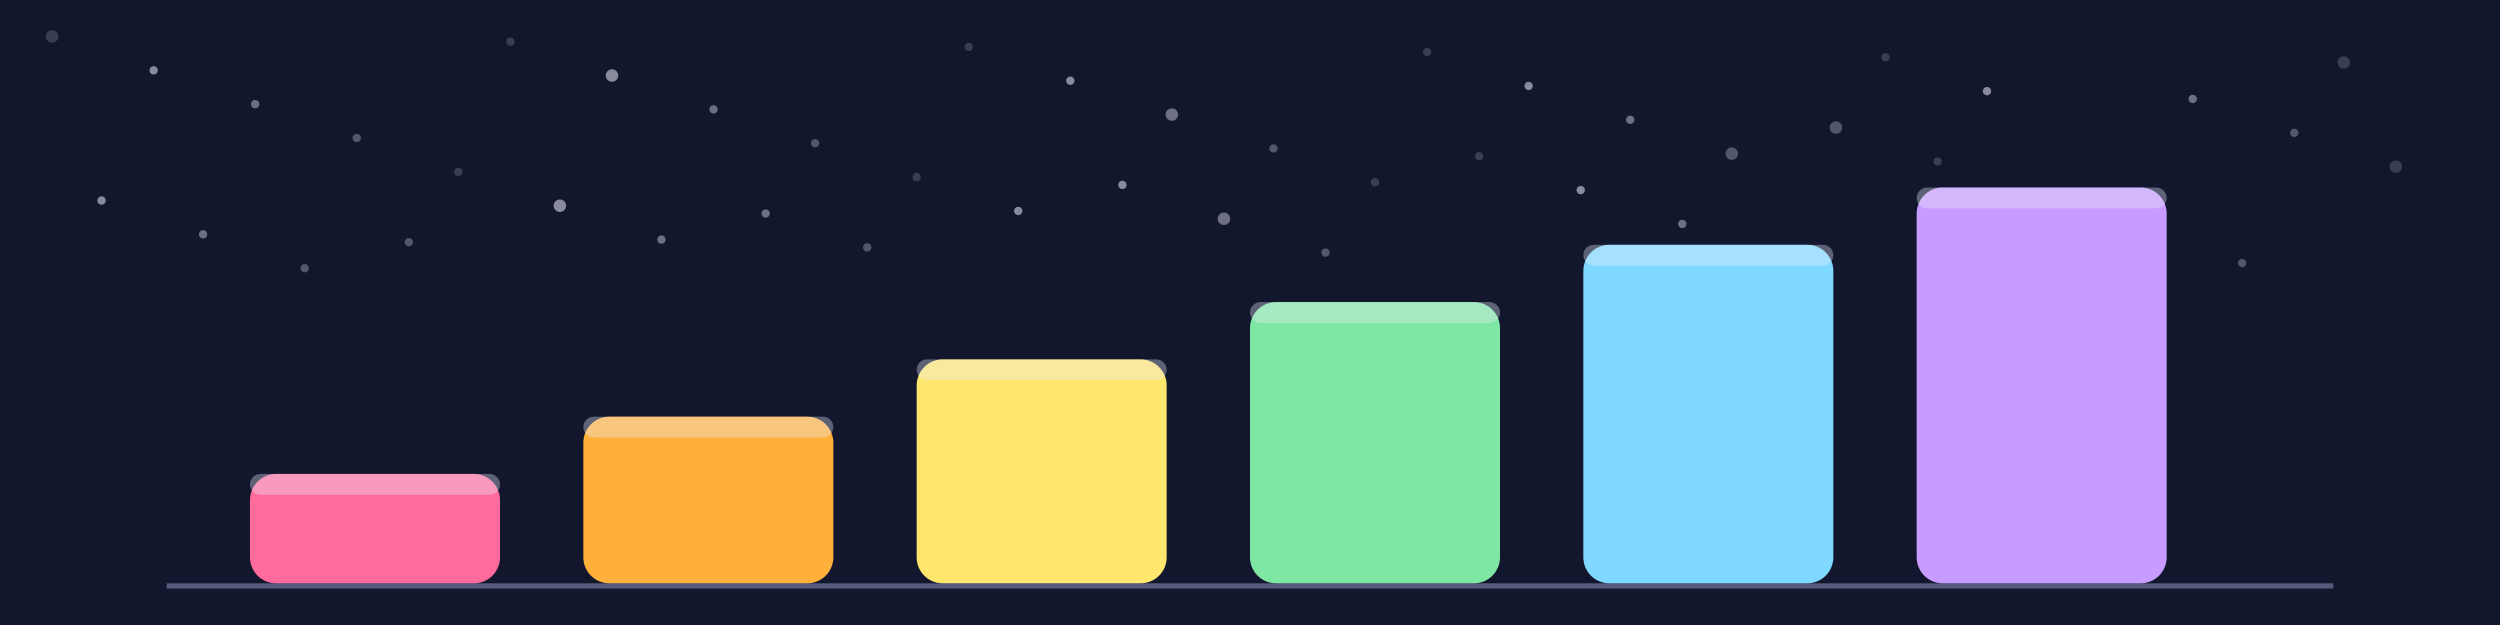
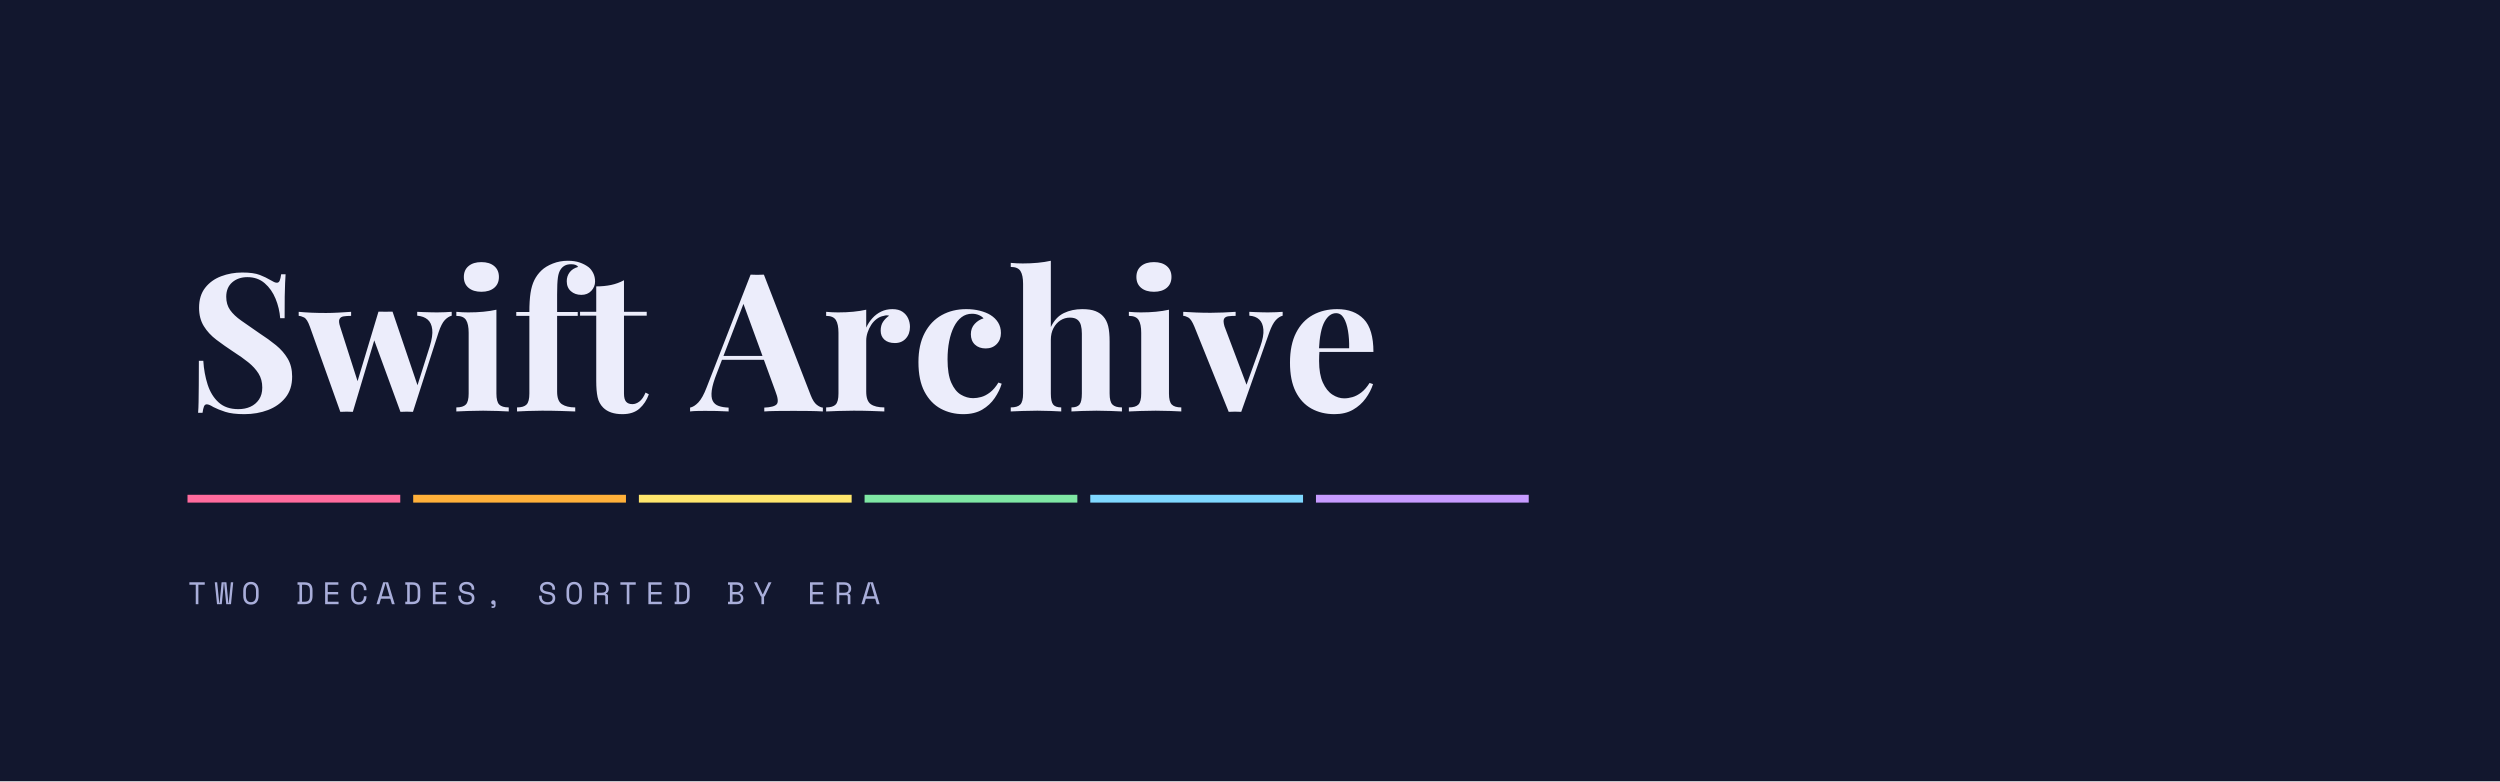
- <svg xmlns="http://www.w3.org/2000/svg" viewBox="0 0 960 240" width="960" height="240" role="img" aria-label="Six era bands rising over a night sky">
-   <rect width="960" height="240" fill="#12172E" />
-   <circle cx="20" cy="14" r="2.4" fill="#ECEDFB" opacity="0.18" />
-   <circle cx="157" cy="93" r="1.6" fill="#ECEDFB" opacity="0.30" />
-   <circle cx="294" cy="82" r="1.6" fill="#ECEDFB" opacity="0.42" />
-   <circle cx="431" cy="71" r="1.6" fill="#ECEDFB" opacity="0.54" />
-   <circle cx="568" cy="60" r="1.6" fill="#ECEDFB" opacity="0.18" />
-   <circle cx="705" cy="49" r="2.4" fill="#ECEDFB" opacity="0.30" />
-   <circle cx="842" cy="38" r="1.6" fill="#ECEDFB" opacity="0.42" />
-   <circle cx="59" cy="27" r="1.6" fill="#ECEDFB" opacity="0.54" />
-   <circle cx="196" cy="16" r="1.6" fill="#ECEDFB" opacity="0.18" />
-   <circle cx="333" cy="95" r="1.6" fill="#ECEDFB" opacity="0.30" />
-   <circle cx="470" cy="84" r="2.4" fill="#ECEDFB" opacity="0.42" />
-   <circle cx="607" cy="73" r="1.6" fill="#ECEDFB" opacity="0.54" />
-   <circle cx="744" cy="62" r="1.6" fill="#ECEDFB" opacity="0.18" />
-   <circle cx="881" cy="51" r="1.6" fill="#ECEDFB" opacity="0.30" />
-   <circle cx="98" cy="40" r="1.6" fill="#ECEDFB" opacity="0.42" />
-   <circle cx="235" cy="29" r="2.4" fill="#ECEDFB" opacity="0.54" />
-   <circle cx="372" cy="18" r="1.6" fill="#ECEDFB" opacity="0.18" />
-   <circle cx="509" cy="97" r="1.6" fill="#ECEDFB" opacity="0.30" />
-   <circle cx="646" cy="86" r="1.6" fill="#ECEDFB" opacity="0.42" />
-   <circle cx="783" cy="75" r="1.6" fill="#ECEDFB" opacity="0.54" />
-   <circle cx="920" cy="64" r="2.4" fill="#ECEDFB" opacity="0.18" />
-   <circle cx="137" cy="53" r="1.6" fill="#ECEDFB" opacity="0.30" />
-   <circle cx="274" cy="42" r="1.6" fill="#ECEDFB" opacity="0.42" />
-   <circle cx="411" cy="31" r="1.6" fill="#ECEDFB" opacity="0.54" />
-   <circle cx="548" cy="20" r="1.6" fill="#ECEDFB" opacity="0.18" />
-   <circle cx="685" cy="99" r="2.4" fill="#ECEDFB" opacity="0.30" />
-   <circle cx="822" cy="88" r="1.6" fill="#ECEDFB" opacity="0.42" />
-   <circle cx="39" cy="77" r="1.6" fill="#ECEDFB" opacity="0.54" />
-   <circle cx="176" cy="66" r="1.6" fill="#ECEDFB" opacity="0.18" />
-   <circle cx="313" cy="55" r="1.6" fill="#ECEDFB" opacity="0.30" />
-   <circle cx="450" cy="44" r="2.4" fill="#ECEDFB" opacity="0.42" />
-   <circle cx="587" cy="33" r="1.6" fill="#ECEDFB" opacity="0.54" />
-   <circle cx="724" cy="22" r="1.6" fill="#ECEDFB" opacity="0.18" />
-   <circle cx="861" cy="101" r="1.6" fill="#ECEDFB" opacity="0.30" />
-   <circle cx="78" cy="90" r="1.6" fill="#ECEDFB" opacity="0.42" />
-   <circle cx="215" cy="79" r="2.4" fill="#ECEDFB" opacity="0.54" />
-   <circle cx="352" cy="68" r="1.6" fill="#ECEDFB" opacity="0.18" />
-   <circle cx="489" cy="57" r="1.6" fill="#ECEDFB" opacity="0.30" />
-   <circle cx="626" cy="46" r="1.6" fill="#ECEDFB" opacity="0.42" />
-   <circle cx="763" cy="35" r="1.6" fill="#ECEDFB" opacity="0.54" />
-   <circle cx="900" cy="24" r="2.4" fill="#ECEDFB" opacity="0.18" />
-   <circle cx="117" cy="103" r="1.6" fill="#ECEDFB" opacity="0.30" />
-   <circle cx="254" cy="92" r="1.6" fill="#ECEDFB" opacity="0.42" />
-   <circle cx="391" cy="81" r="1.6" fill="#ECEDFB" opacity="0.54" />
-   <circle cx="528" cy="70" r="1.6" fill="#ECEDFB" opacity="0.18" />
-   <circle cx="665" cy="59" r="2.4" fill="#ECEDFB" opacity="0.30" />
-   <rect x="96" y="182" width="96" height="42" rx="10" fill="#FF6B9D" />
-   <rect x="96" y="182" width="96" height="8" rx="4" fill="#ECEDFB" opacity="0.35" />
-   <rect x="224" y="160" width="96" height="64" rx="10" fill="#FFB03A" />
-   <rect x="224" y="160" width="96" height="8" rx="4" fill="#ECEDFB" opacity="0.35" />
-   <rect x="352" y="138" width="96" height="86" rx="10" fill="#FFE66D" />
-   <rect x="352" y="138" width="96" height="8" rx="4" fill="#ECEDFB" opacity="0.35" />
-   <rect x="480" y="116" width="96" height="108" rx="10" fill="#7FE7A4" />
-   <rect x="480" y="116" width="96" height="8" rx="4" fill="#ECEDFB" opacity="0.35" />
-   <rect x="608" y="94" width="96" height="130" rx="10" fill="#7FD8FF" />
-   <rect x="608" y="94" width="96" height="8" rx="4" fill="#ECEDFB" opacity="0.35" />
-   <rect x="736" y="72" width="96" height="152" rx="10" fill="#C79BFF" />
-   <rect x="736" y="72" width="96" height="8" rx="4" fill="#ECEDFB" opacity="0.35" />
-   <rect x="64" y="224" width="832" height="2" fill="#A9AEDA" opacity="0.45" />
+ <svg xmlns="http://www.w3.org/2000/svg" viewBox="0 0 960 300" width="960" height="300" role="img" aria-label="Swift Archive wordmark over an era spectrum rule">
+   <rect width="960" height="300" fill="#12172E" />
+   <path d="M93.016 104.646Q97.382 104.646 99.75 105.571Q102.118 106.496 103.82 107.532Q104.708 108.05 105.263 108.309Q105.818 108.568 106.336 108.568Q107.076 108.568 107.409 107.754Q107.742 106.94 107.964 105.312H109.666Q109.592 106.718 109.481 108.679Q109.37 110.64 109.333 113.822Q109.296 117.004 109.296 122.184H107.594Q107.298 118.336 105.818 114.71Q104.338 111.084 101.637 108.753Q98.936 106.422 95.014 106.422Q91.462 106.422 89.168 108.42Q86.874 110.418 86.874 113.97Q86.874 116.93 88.354 119.039Q89.834 121.148 92.683 123.146Q95.532 125.144 99.602 127.956Q103.154 130.25 105.966 132.544Q108.778 134.838 110.48 137.724Q112.182 140.61 112.182 144.606Q112.182 149.49 109.629 152.672Q107.076 155.854 102.932 157.445Q98.788 159.036 93.83 159.036Q89.242 159.036 86.504 158.148Q83.766 157.26 81.916 156.298Q80.288 155.262 79.4 155.262Q78.66 155.262 78.327 156.076Q77.994 156.89 77.772 158.518H76.07Q76.218 156.742 76.255 154.374Q76.292 152.006 76.329 148.195Q76.366 144.384 76.366 138.538H78.068Q78.364 143.422 79.733 147.677Q81.102 151.932 83.951 154.522Q86.8 157.112 91.536 157.112Q94.126 157.112 96.161 156.187Q98.196 155.262 99.454 153.412Q100.712 151.562 100.712 148.824Q100.712 145.716 99.269 143.422Q97.826 141.128 95.347 139.13Q92.868 137.132 89.612 135.06Q86.134 132.766 83.1 130.472Q80.066 128.178 78.253 125.218Q76.44 122.258 76.44 118.188Q76.44 113.526 78.771 110.529Q81.102 107.532 84.913 106.089Q88.724 104.646 93.016 104.646Z M134.826 119.742V121.296Q133.198 121.296 131.977 121.481Q130.756 121.666 130.349 122.554Q129.942 123.442 130.608 125.44L137.638 147.418L136.676 148.454L145.334 119.668L146.814 120.334L135.492 158.148Q134.308 158.074 133.124 158.074Q131.94 158.074 130.682 158.148L118.99 125.44Q117.954 122.48 116.733 121.888Q115.512 121.296 114.698 121.296V119.742Q117.066 119.964 119.619 120.075Q122.172 120.186 125.206 120.186Q127.5 120.186 130.053 120.038Q132.606 119.89 134.826 119.742ZM173.454 119.742V121.222Q172.048 121.592 170.79 122.924Q169.532 124.256 168.422 127.586L158.58 158.148Q157.396 158.074 156.175 158.074Q154.954 158.074 153.77 158.148L143.336 129.658L145.334 119.668Q146.666 119.742 148.035 119.705Q149.404 119.668 150.736 119.668L160.874 149.564L160.06 148.75L165.018 133.062Q166.276 128.992 165.98 126.476Q165.684 123.96 164.204 122.702Q162.724 121.444 160.208 121.222V119.742Q161.392 119.816 162.761 119.853Q164.13 119.89 165.499 119.927Q166.868 119.964 167.83 119.964Q169.31 119.964 170.901 119.89Q172.492 119.816 173.454 119.742Z M184.85 100.65Q187.958 100.65 189.771 102.167Q191.584 103.684 191.584 106.348Q191.584 109.012 189.771 110.529Q187.958 112.046 184.85 112.046Q181.742 112.046 179.929 110.529Q178.116 109.012 178.116 106.348Q178.116 103.684 179.929 102.167Q181.742 100.65 184.85 100.65ZM190.622 118.928V151.118Q190.622 154.226 191.695 155.336Q192.768 156.446 195.358 156.446V158.0Q194.026 157.926 191.214 157.815Q188.402 157.704 185.516 157.704Q182.63 157.704 179.67 157.815Q176.71 157.926 175.23 158.0V156.446Q177.82 156.446 178.893 155.336Q179.966 154.226 179.966 151.118V127.808Q179.966 124.478 178.967 122.887Q177.968 121.296 175.23 121.296V119.742Q177.598 119.964 179.818 119.964Q182.926 119.964 185.627 119.705Q188.328 119.446 190.622 118.928Z M218.076 100.132Q220.666 100.132 222.59 100.798Q224.514 101.464 225.994 102.574Q227.03 103.388 227.77 104.831Q228.51 106.274 228.51 108.124Q228.51 110.122 227.067 111.676Q225.624 113.23 223.256 113.23Q220.814 113.23 219.223 111.824Q217.632 110.418 217.632 107.976Q217.632 106.052 218.742 104.572Q219.852 103.092 221.998 102.5Q221.776 102.056 221.11 101.76Q220.444 101.464 219.334 101.464Q217.854 101.464 216.892 101.982Q215.93 102.5 215.338 103.388Q214.524 104.498 214.228 106.607Q213.932 108.716 213.932 113.082V119.816H221.85V121.296H213.932V150.378Q213.932 154.004 215.782 155.225Q217.632 156.446 220.888 156.446V158.0Q218.964 157.926 215.486 157.815Q212.008 157.704 208.16 157.704Q205.348 157.704 202.647 157.815Q199.946 157.926 198.54 158.0V156.446Q201.13 156.446 202.203 155.336Q203.276 154.226 203.276 151.118V121.296H198.244V119.816H203.276Q203.276 115.45 203.72 112.527Q204.164 109.604 205.2 107.532Q206.236 105.46 207.938 103.832Q209.566 102.278 212.267 101.205Q214.968 100.132 218.076 100.132Z M239.61 107.606V119.742H248.342V121.222H239.61V151.118Q239.61 153.338 240.424 154.263Q241.238 155.188 242.866 155.188Q244.198 155.188 245.53 154.189Q246.862 153.19 247.898 150.748L249.156 151.414Q247.972 154.744 245.567 156.89Q243.162 159.036 239.018 159.036Q236.576 159.036 234.726 158.407Q232.876 157.778 231.618 156.52Q229.99 154.892 229.472 152.487Q228.954 150.082 228.954 146.234V121.222H222.738V119.742H228.954V109.974Q232.062 109.974 234.689 109.419Q237.316 108.864 239.61 107.606Z M293.334 105.46 311.316 151.784Q312.352 154.448 313.647 155.447Q314.942 156.446 315.978 156.52V158.0Q313.758 157.852 310.761 157.815Q307.764 157.778 304.73 157.778Q301.326 157.778 298.292 157.815Q295.258 157.852 293.482 158.0V156.52Q297.256 156.372 298.255 155.225Q299.254 154.078 297.774 150.304L285.194 115.894L286.526 113.97L275.278 143.274Q273.65 147.344 273.317 149.934Q272.984 152.524 273.687 153.93Q274.39 155.336 275.981 155.891Q277.572 156.446 279.792 156.52V158.0Q277.35 157.852 275.13 157.815Q272.91 157.778 270.616 157.778Q268.988 157.778 267.545 157.815Q266.102 157.852 264.992 158.0V156.52Q266.546 156.224 268.174 154.522Q269.802 152.82 271.356 148.75L288.228 105.46Q289.412 105.534 290.781 105.534Q292.15 105.534 293.334 105.46ZM298.514 136.688V138.168H276.462L277.202 136.688Z M342.692 118.706Q345.06 118.706 346.54 119.705Q348.02 120.704 348.723 122.258Q349.426 123.812 349.426 125.514Q349.426 128.252 347.835 129.991Q346.244 131.73 343.654 131.73Q341.064 131.73 339.621 130.435Q338.178 129.14 338.178 126.994Q338.178 124.922 339.103 123.553Q340.028 122.184 341.434 121.222Q340.398 120.926 339.362 121.296Q337.956 121.518 336.698 122.443Q335.44 123.368 334.552 124.737Q333.664 126.106 333.146 127.697Q332.628 129.288 332.628 130.768V150.378Q332.628 153.93 334.367 155.188Q336.106 156.446 339.584 156.446V158.0Q337.882 157.926 334.626 157.815Q331.37 157.704 327.818 157.704Q324.858 157.704 321.824 157.815Q318.79 157.926 317.236 158.0V156.446Q319.826 156.446 320.899 155.336Q321.972 154.226 321.972 151.118V127.808Q321.972 124.478 320.973 122.887Q319.974 121.296 317.236 121.296V119.742Q319.604 119.964 321.824 119.964Q324.932 119.964 327.633 119.705Q330.334 119.446 332.628 118.928V125.81Q333.516 123.812 334.996 122.184Q336.476 120.556 338.4 119.631Q340.324 118.706 342.692 118.706Z M371.034 118.706Q373.92 118.706 376.325 119.335Q378.73 119.964 380.284 120.926Q382.208 122.11 383.281 123.849Q384.354 125.588 384.354 127.882Q384.354 130.472 382.726 132.137Q381.098 133.802 378.508 133.802Q375.918 133.802 374.364 132.322Q372.81 130.842 372.81 128.326Q372.81 125.958 374.29 124.367Q375.77 122.776 377.694 122.258Q377.102 121.518 375.918 121.0Q374.734 120.482 373.254 120.482Q370.96 120.482 369.221 121.814Q367.482 123.146 366.298 125.514Q365.114 127.882 364.485 131.064Q363.856 134.246 363.856 138.02Q363.856 143.718 365.299 146.974Q366.742 150.23 368.999 151.562Q371.256 152.894 373.698 152.894Q375.104 152.894 376.769 152.45Q378.434 152.006 380.173 150.674Q381.912 149.342 383.392 146.9L384.65 147.344Q383.836 150.082 381.986 152.82Q380.136 155.558 377.176 157.297Q374.216 159.036 369.924 159.036Q365.114 159.036 361.229 156.927Q357.344 154.818 355.013 150.415Q352.682 146.012 352.682 139.056Q352.682 132.396 355.087 127.845Q357.492 123.294 361.636 121.0Q365.78 118.706 371.034 118.706Z M403.52 100.132V125.588Q405.37 121.74 408.515 120.223Q411.66 118.706 415.582 118.706Q418.764 118.706 420.688 119.483Q422.612 120.26 423.722 121.592Q424.98 122.998 425.535 125.218Q426.09 127.438 426.09 131.212V151.118Q426.09 154.226 427.163 155.336Q428.236 156.446 430.826 156.446V158.0Q429.42 157.926 426.571 157.815Q423.722 157.704 421.058 157.704Q418.172 157.704 415.471 157.815Q412.77 157.926 411.438 158.0V156.446Q413.658 156.446 414.546 155.336Q415.434 154.226 415.434 151.118V128.104Q415.434 126.254 415.064 124.885Q414.694 123.516 413.695 122.739Q412.696 121.962 410.846 121.962Q408.848 121.962 407.183 123.035Q405.518 124.108 404.519 126.032Q403.52 127.956 403.52 130.472V151.118Q403.52 154.226 404.408 155.336Q405.296 156.446 407.516 156.446V158.0Q406.184 157.926 403.594 157.815Q401.004 157.704 398.34 157.704Q395.454 157.704 392.531 157.815Q389.608 157.926 388.128 158.0V156.446Q390.718 156.446 391.791 155.336Q392.864 154.226 392.864 151.118V109.012Q392.864 105.682 391.865 104.091Q390.866 102.5 388.128 102.5V100.946Q390.496 101.168 392.716 101.168Q395.75 101.168 398.488 100.909Q401.226 100.65 403.52 100.132Z M443.11 100.65Q446.218 100.65 448.031 102.167Q449.844 103.684 449.844 106.348Q449.844 109.012 448.031 110.529Q446.218 112.046 443.11 112.046Q440.002 112.046 438.189 110.529Q436.376 109.012 436.376 106.348Q436.376 103.684 438.189 102.167Q440.002 100.65 443.11 100.65ZM448.882 118.928V151.118Q448.882 154.226 449.955 155.336Q451.028 156.446 453.618 156.446V158.0Q452.286 157.926 449.474 157.815Q446.662 157.704 443.776 157.704Q440.89 157.704 437.93 157.815Q434.97 157.926 433.49 158.0V156.446Q436.08 156.446 437.153 155.336Q438.226 154.226 438.226 151.118V127.808Q438.226 124.478 437.227 122.887Q436.228 121.296 433.49 121.296V119.742Q435.858 119.964 438.078 119.964Q441.186 119.964 443.887 119.705Q446.588 119.446 448.882 118.928Z M492.542 119.742V121.222Q491.136 121.592 489.878 122.961Q488.62 124.33 487.436 127.586L476.632 158.148Q475.448 158.074 474.227 158.074Q473.006 158.074 471.822 158.148L458.65 125.44Q457.466 122.554 456.319 121.925Q455.172 121.296 454.358 121.296V119.742Q456.726 119.89 459.279 120.001Q461.832 120.112 464.866 120.112Q467.16 120.112 469.713 120.001Q472.266 119.89 474.486 119.742V121.296Q472.932 121.296 471.711 121.444Q470.49 121.592 470.046 122.406Q469.602 123.22 470.194 125.292L478.852 148.232L478.112 149.268L483.958 133.062Q485.364 129.066 485.142 126.513Q484.92 123.96 483.514 122.665Q482.108 121.37 479.74 121.222V119.742Q480.85 119.816 482.145 119.853Q483.44 119.89 484.661 119.927Q485.882 119.964 486.844 119.964Q488.324 119.964 489.952 119.89Q491.58 119.816 492.542 119.742Z M513.484 118.706Q519.996 118.706 523.696 122.554Q527.396 126.402 527.396 135.134H503.05L502.902 133.728H518.072Q518.146 130.102 517.628 127.031Q517.11 123.96 516.0 122.11Q514.89 120.26 513.04 120.26Q510.45 120.26 508.637 123.516Q506.824 126.772 506.454 134.32L506.676 134.764Q506.602 135.652 506.565 136.614Q506.528 137.576 506.528 138.612Q506.528 143.718 507.971 146.9Q509.414 150.082 511.634 151.525Q513.854 152.968 516.148 152.968Q517.702 152.968 519.367 152.487Q521.032 152.006 522.734 150.711Q524.436 149.416 525.916 147.048L527.248 147.492Q526.36 150.304 524.436 152.968Q522.512 155.632 519.552 157.334Q516.592 159.036 512.448 159.036Q507.416 159.036 503.568 156.89Q499.72 154.744 497.537 150.378Q495.354 146.012 495.354 139.278Q495.354 132.396 497.685 127.808Q500.016 123.22 504.123 120.963Q508.23 118.706 513.484 118.706Z" fill="#ECEDFB" />
+   <rect x="72.0" y="190" width="81.7" height="3" fill="#FF6B9D" />
+   <rect x="158.667" y="190" width="81.7" height="3" fill="#FFB03A" />
+   <rect x="245.333" y="190" width="81.7" height="3" fill="#FFE66D" />
+   <rect x="332.0" y="190" width="81.7" height="3" fill="#7FE7A4" />
+   <rect x="418.667" y="190" width="81.7" height="3" fill="#7FD8FF" />
+   <rect x="505.333" y="190" width="81.7" height="3" fill="#C79BFF" />
+   <path d="M75.168 232.0V224.536H72.72V223.6H78.624V224.536H76.176V232.0Z M83.328 232.0 82.476 223.6H83.388L84.192 231.568H84.336L85.092 223.6H86.94L87.696 231.568H87.84L88.644 223.6H89.556L88.704 232.0H86.868L86.088 224.032H85.944L85.164 232.0Z M96.36 232.168Q94.98 232.168 94.194 231.286Q93.408 230.404 93.408 228.736V226.864Q93.408 225.244 94.194 224.338Q94.98 223.432 96.36 223.432Q97.752 223.432 98.532 224.338Q99.312 225.244 99.312 226.864V228.736Q99.312 230.404 98.532 231.286Q97.752 232.168 96.36 232.168ZM96.36 231.232Q97.332 231.232 97.818 230.56Q98.304 229.888 98.304 228.664V226.936Q98.304 225.784 97.818 225.076Q97.332 224.368 96.36 224.368Q95.388 224.368 94.902 225.076Q94.416 225.784 94.416 226.936V228.664Q94.416 229.888 94.902 230.56Q95.388 231.232 96.36 231.232Z M114.252 232.0V231.052H114.972V224.536H114.252V223.6H117.012Q118.56 223.6 119.286 224.35Q120.012 225.1 120.012 226.72V228.88Q120.012 230.5 119.286 231.25Q118.56 232.0 117.012 232.0ZM115.98 231.064H116.868Q117.6 231.064 118.074 230.866Q118.548 230.668 118.776 230.176Q119.004 229.684 119.004 228.808V226.792Q119.004 225.916 118.776 225.424Q118.548 224.932 118.074 224.734Q117.6 224.536 116.868 224.536H115.98Z M124.848 232.0V223.6H129.936V224.536H125.856V227.32H129.864V228.256H125.856V231.064H130.008V232.0Z M137.784 232.168Q136.404 232.168 135.618 231.286Q134.832 230.404 134.832 228.736V226.864Q134.832 225.244 135.618 224.338Q136.404 223.432 137.784 223.432Q138.744 223.432 139.404 223.84Q140.064 224.248 140.4 224.938Q140.736 225.628 140.736 226.48V226.624H139.728V226.48Q139.716 225.928 139.518 225.448Q139.32 224.968 138.894 224.668Q138.468 224.368 137.784 224.368Q136.812 224.368 136.326 225.076Q135.84 225.784 135.84 226.936V228.664Q135.84 229.888 136.326 230.56Q136.812 231.232 137.784 231.232Q138.468 231.232 138.9 230.932Q139.332 230.632 139.53 230.152Q139.728 229.672 139.728 229.12V228.976H140.736V229.12Q140.736 229.972 140.4 230.662Q140.064 231.352 139.404 231.76Q138.744 232.168 137.784 232.168Z M144.588 232.0 147.132 223.6H149.028L151.572 232.0H150.492L149.88 229.912H146.28L145.668 232.0ZM146.556 228.976H149.604L148.152 224.032H148.008Z M155.628 232.0V231.052H156.348V224.536H155.628V223.6H158.388Q159.936 223.6 160.662 224.35Q161.388 225.1 161.388 226.72V228.88Q161.388 230.5 160.662 231.25Q159.936 232.0 158.388 232.0ZM157.356 231.064H158.244Q158.976 231.064 159.45 230.866Q159.924 230.668 160.152 230.176Q160.38 229.684 160.38 228.808V226.792Q160.38 225.916 160.152 225.424Q159.924 224.932 159.45 224.734Q158.976 224.536 158.244 224.536H157.356Z M166.224 232.0V223.6H171.312V224.536H167.232V227.32H171.24V228.256H167.232V231.064H171.384V232.0Z M179.28 232.168Q178.2 232.168 177.468 231.766Q176.736 231.364 176.358 230.668Q175.98 229.972 175.98 229.096V228.736H176.988V229.024Q176.988 230.116 177.6 230.674Q178.212 231.232 179.28 231.232Q180.216 231.232 180.69 230.812Q181.164 230.392 181.164 229.72V229.648Q181.164 228.988 180.678 228.64Q180.192 228.292 179.1 228.136Q177.84 227.956 177.09 227.422Q176.34 226.888 176.34 225.808V225.664Q176.34 225.004 176.694 224.506Q177.048 224.008 177.672 223.72Q178.296 223.432 179.112 223.432Q180.06 223.432 180.726 223.78Q181.392 224.128 181.746 224.698Q182.1 225.268 182.1 225.952V226.456H181.092V226.024Q181.092 225.472 180.816 225.106Q180.54 224.74 180.084 224.554Q179.628 224.368 179.1 224.368Q178.644 224.368 178.242 224.524Q177.84 224.68 177.594 224.974Q177.348 225.268 177.348 225.7V225.772Q177.348 226.468 177.912 226.786Q178.476 227.104 179.604 227.272Q180.924 227.464 181.548 228.04Q182.172 228.616 182.172 229.576V229.72Q182.172 230.812 181.434 231.49Q180.696 232.168 179.28 232.168Z M188.76 233.44V232.792H189.324Q189.648 232.792 189.648 232.432V232.132Q189.564 232.168 189.444 232.168Q189.108 232.168 188.862 231.916Q188.616 231.664 188.616 231.328Q188.616 230.98 188.868 230.734Q189.12 230.488 189.456 230.488Q189.804 230.488 190.05 230.734Q190.296 230.98 190.296 231.328V232.504Q190.296 232.912 190.038 233.176Q189.78 233.44 189.372 233.44Z M210.312 232.168Q209.232 232.168 208.5 231.766Q207.768 231.364 207.39 230.668Q207.012 229.972 207.012 229.096V228.736H208.02V229.024Q208.02 230.116 208.632 230.674Q209.244 231.232 210.312 231.232Q211.248 231.232 211.722 230.812Q212.196 230.392 212.196 229.72V229.648Q212.196 228.988 211.71 228.64Q211.224 228.292 210.132 228.136Q208.872 227.956 208.122 227.422Q207.372 226.888 207.372 225.808V225.664Q207.372 225.004 207.726 224.506Q208.08 224.008 208.704 223.72Q209.328 223.432 210.144 223.432Q211.092 223.432 211.758 223.78Q212.424 224.128 212.778 224.698Q213.132 225.268 213.132 225.952V226.456H212.124V226.024Q212.124 225.472 211.848 225.106Q211.572 224.74 211.116 224.554Q210.66 224.368 210.132 224.368Q209.676 224.368 209.274 224.524Q208.872 224.68 208.626 224.974Q208.38 225.268 208.38 225.7V225.772Q208.38 226.468 208.944 226.786Q209.508 227.104 210.636 227.272Q211.956 227.464 212.58 228.04Q213.204 228.616 213.204 229.576V229.72Q213.204 230.812 212.466 231.49Q211.728 232.168 210.312 232.168Z M220.488 232.168Q219.108 232.168 218.322 231.286Q217.536 230.404 217.536 228.736V226.864Q217.536 225.244 218.322 224.338Q219.108 223.432 220.488 223.432Q221.88 223.432 222.66 224.338Q223.44 225.244 223.44 226.864V228.736Q223.44 230.404 222.66 231.286Q221.88 232.168 220.488 232.168ZM220.488 231.232Q221.46 231.232 221.946 230.56Q222.432 229.888 222.432 228.664V226.936Q222.432 225.784 221.946 225.076Q221.46 224.368 220.488 224.368Q219.516 224.368 219.03 225.076Q218.544 225.784 218.544 226.936V228.664Q218.544 229.888 219.03 230.56Q219.516 231.232 220.488 231.232Z M228.18 232.0V223.6H231.18Q232.044 223.6 232.614 223.918Q233.184 224.236 233.466 224.752Q233.748 225.268 233.748 225.88V226.24Q233.748 226.708 233.49 227.176Q233.232 227.644 232.692 227.896V228.04Q233.052 228.088 233.256 228.322Q233.46 228.556 233.46 228.976V232.0H232.452V229.192Q232.452 228.88 232.308 228.712Q232.164 228.544 231.804 228.544H229.188V232.0ZM229.188 227.608H231.06Q232.74 227.608 232.74 226.168V225.952Q232.74 225.316 232.326 224.926Q231.912 224.536 231.06 224.536H229.188Z M240.672 232.0V224.536H238.224V223.6H244.128V224.536H241.68V232.0Z M248.976 232.0V223.6H254.064V224.536H249.984V227.32H253.992V228.256H249.984V231.064H254.136V232.0Z M259.068 232.0V231.052H259.788V224.536H259.068V223.6H261.828Q263.376 223.6 264.102 224.35Q264.828 225.1 264.828 226.72V228.88Q264.828 230.5 264.102 231.25Q263.376 232.0 261.828 232.0ZM260.796 231.064H261.684Q262.416 231.064 262.89 230.866Q263.364 230.668 263.592 230.176Q263.82 229.684 263.82 228.808V226.792Q263.82 225.916 263.592 225.424Q263.364 224.932 262.89 224.734Q262.416 224.536 261.684 224.536H260.796Z M279.564 232.0V231.064H280.284V224.536H279.564V223.6H282.96Q284.172 223.6 284.808 224.224Q285.444 224.848 285.444 225.784V225.928Q285.444 226.612 285.036 227.08Q284.628 227.548 284.028 227.716V227.86Q284.628 228.016 285.036 228.502Q285.444 228.988 285.444 229.66V229.804Q285.444 230.752 284.808 231.376Q284.172 232.0 282.96 232.0ZM281.292 227.32H282.924Q283.644 227.32 284.064 226.948Q284.484 226.576 284.484 225.928V225.856Q284.484 225.244 284.04 224.89Q283.596 224.536 282.888 224.536H281.292ZM281.292 231.064H282.888Q283.596 231.064 284.04 230.71Q284.484 230.356 284.484 229.732V229.66Q284.484 229.024 284.064 228.64Q283.644 228.256 282.924 228.256H281.292Z M292.392 232.0V229.048H292.176L289.548 223.6H290.676L292.824 228.184H292.968L295.116 223.6H296.244L293.616 229.048H293.4V232.0Z M311.04 232.0V223.6H316.128V224.536H312.048V227.32H316.056V228.256H312.048V231.064H316.2V232.0Z M321.276 232.0V223.6H324.276Q325.14 223.6 325.71 223.918Q326.28 224.236 326.562 224.752Q326.844 225.268 326.844 225.88V226.24Q326.844 226.708 326.586 227.176Q326.328 227.644 325.788 227.896V228.04Q326.148 228.088 326.352 228.322Q326.556 228.556 326.556 228.976V232.0H325.548V229.192Q325.548 228.88 325.404 228.712Q325.26 228.544 324.9 228.544H322.284V232.0ZM322.284 227.608H324.156Q325.836 227.608 325.836 226.168V225.952Q325.836 225.316 325.422 224.926Q325.008 224.536 324.156 224.536H322.284Z M330.78 232.0 333.324 223.6H335.22L337.764 232.0H336.684L336.072 229.912H332.472L331.86 232.0ZM332.748 228.976H335.796L334.344 224.032H334.2Z" fill="#A9AEDA" />
</svg>
